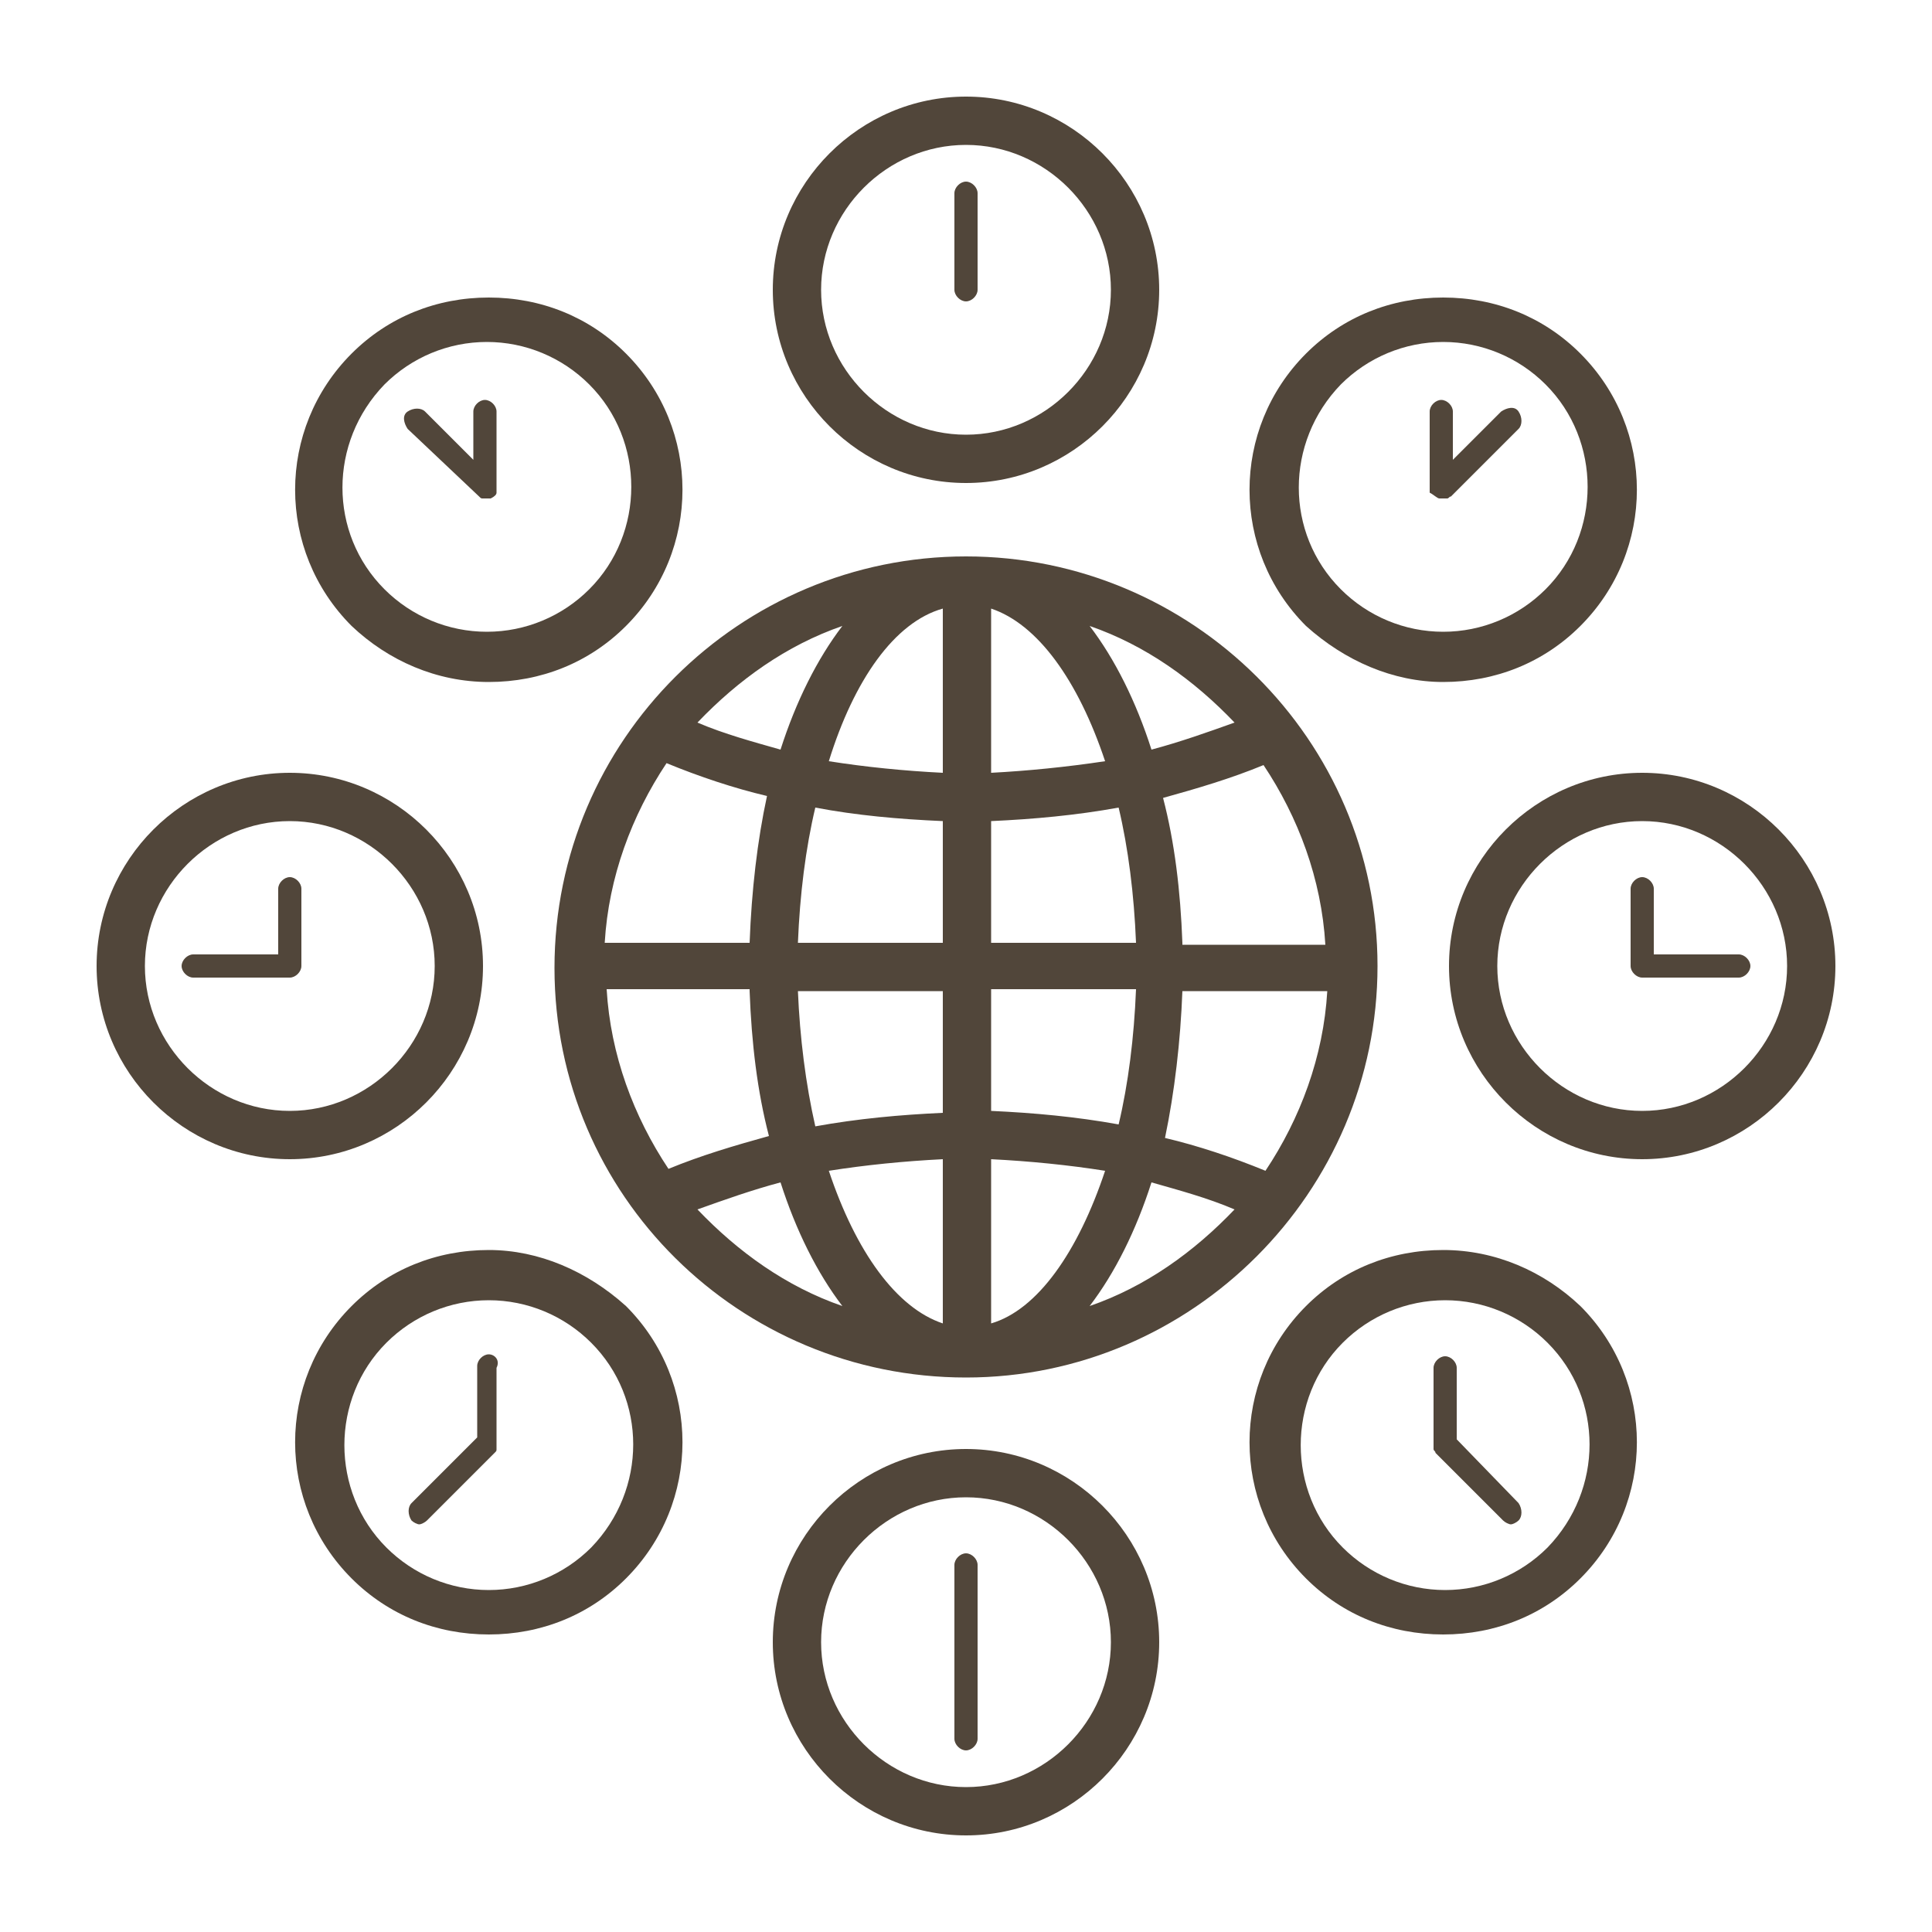
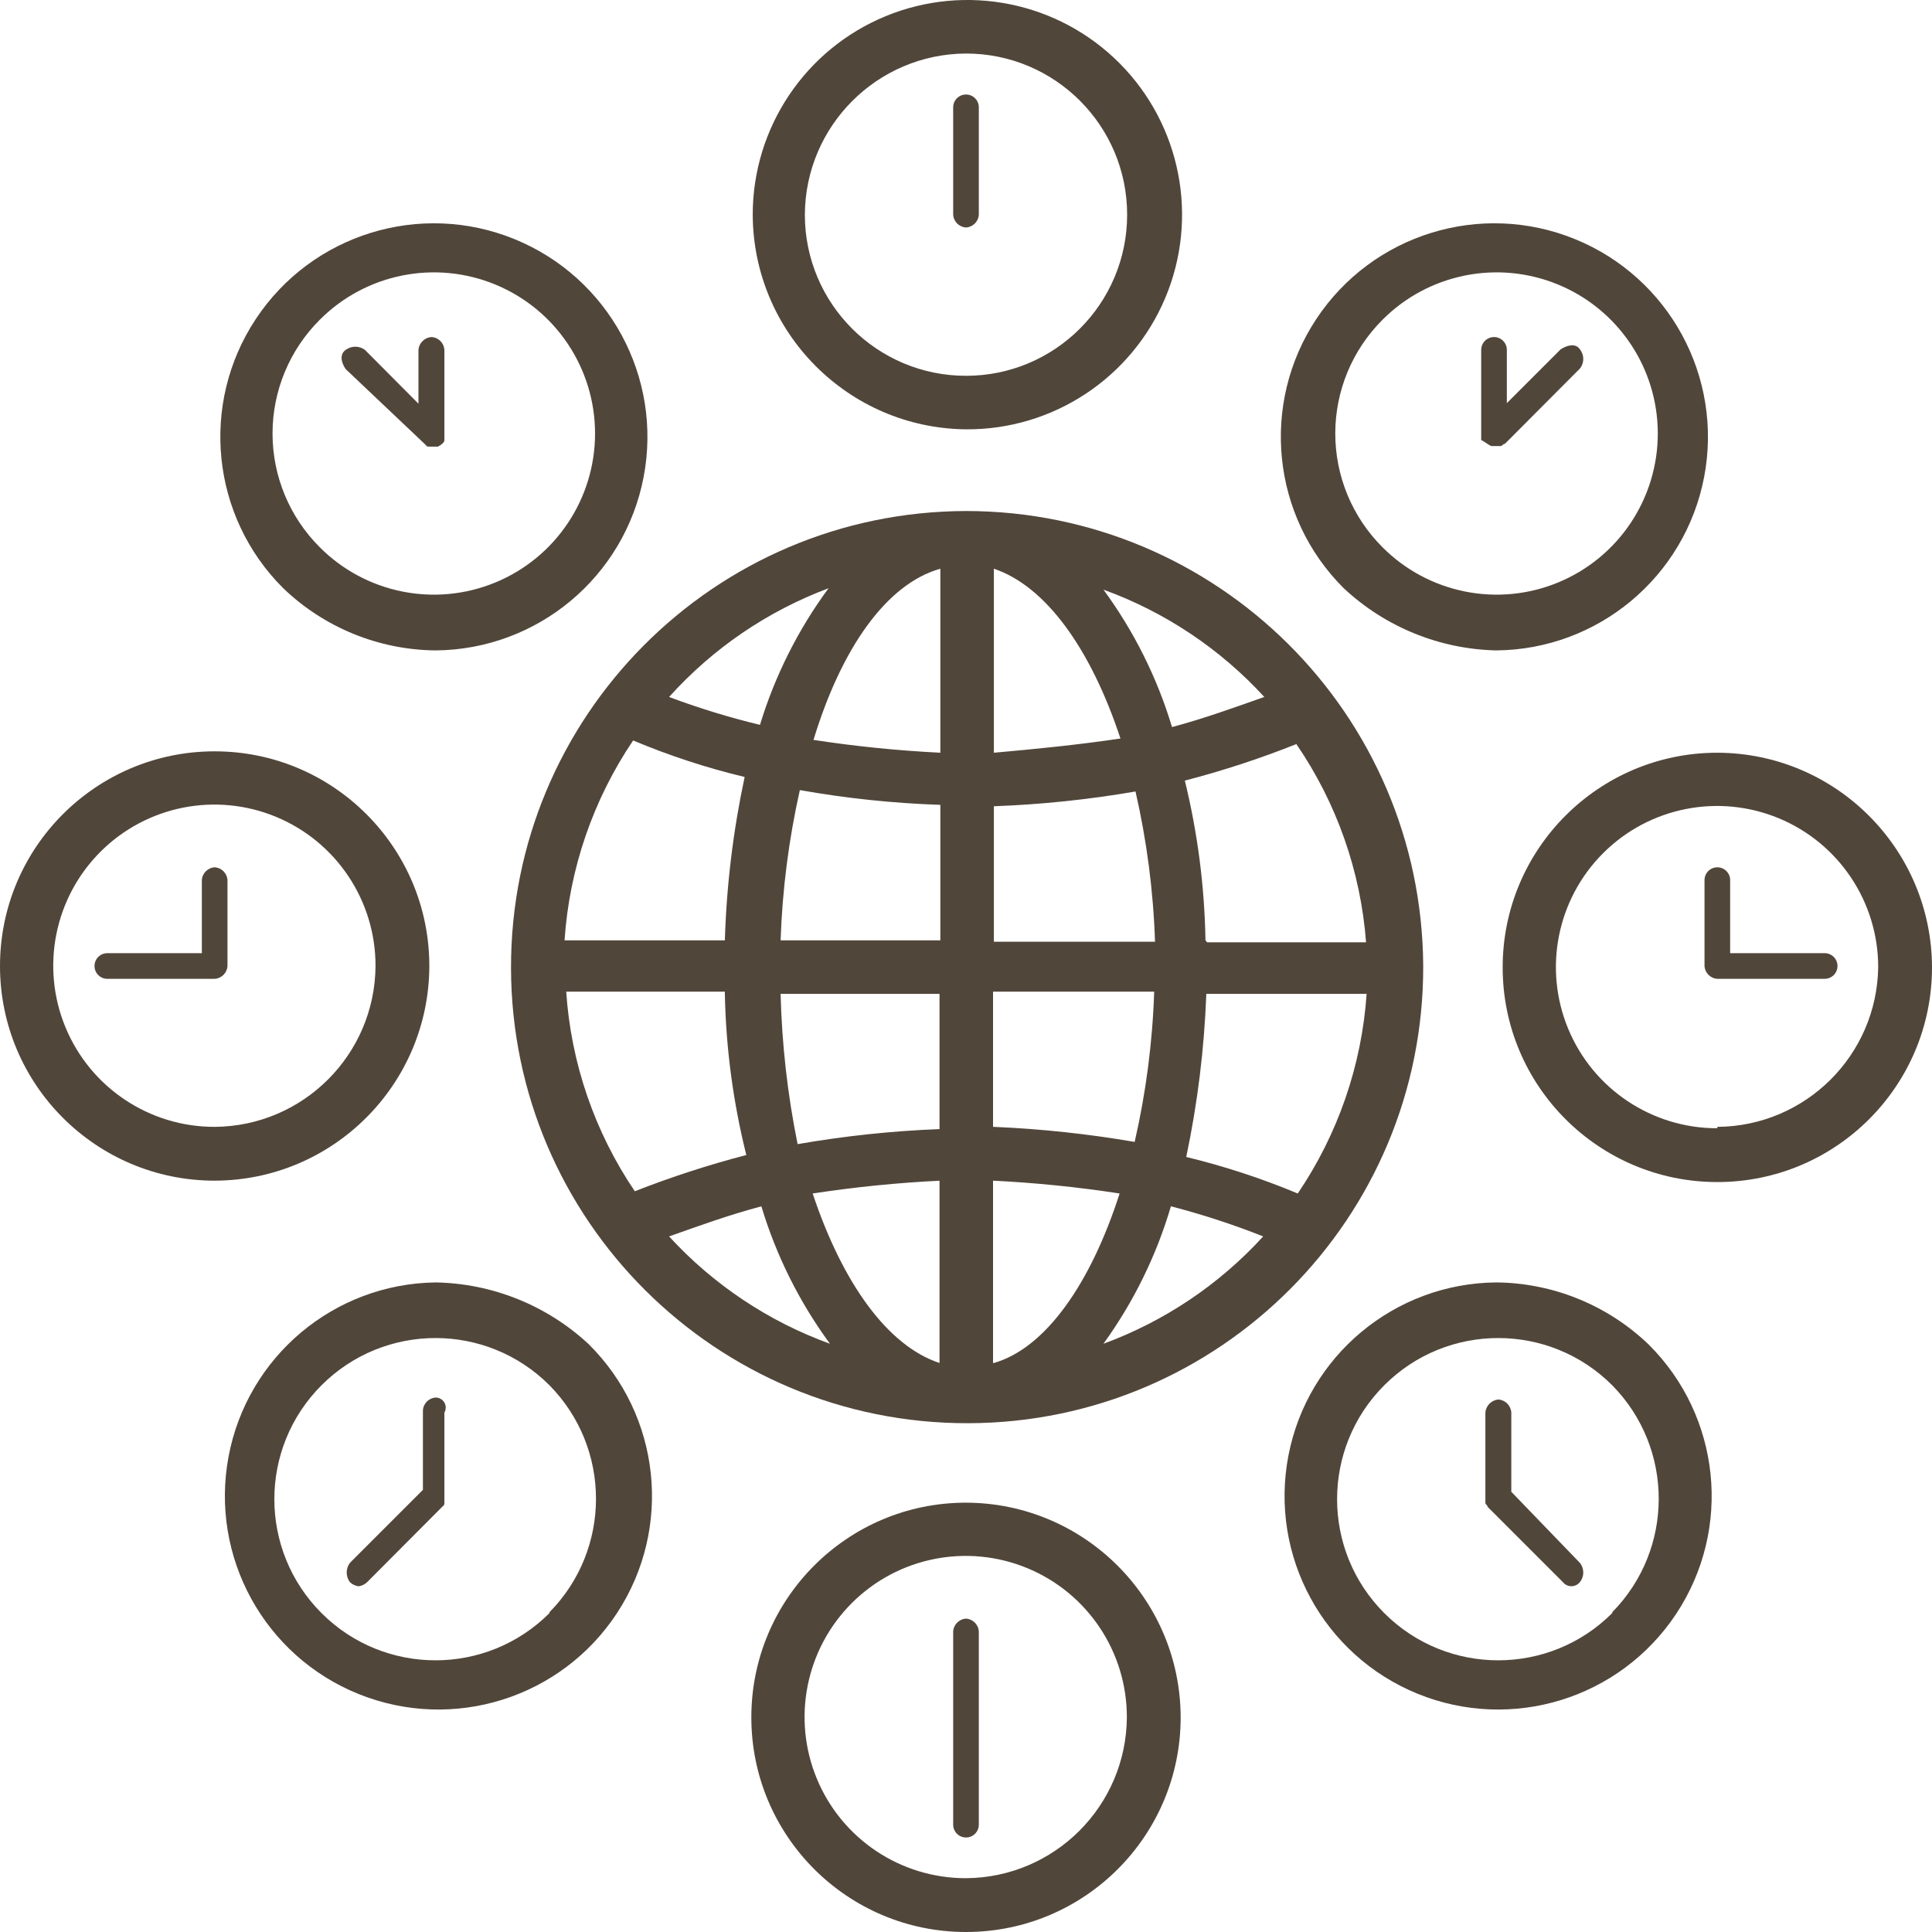
- <svg xmlns="http://www.w3.org/2000/svg" height="100px" width="100px" fill="#51463a" version="1.1" x="0px" y="0px" viewBox="0 0 100 100" enable-background="new 0 0 100 100" xml:space="preserve">
-   <path d="M50,28.8c-11.7,0-21.3,9.5-21.3,21.3S38.3,71.3,50,71.3S71.3,61.7,71.3,50S61.7,28.8,50,28.8z M63.9,37.4  c-1.4,0.5-2.8,1-4.3,1.4c-0.8-2.5-1.9-4.7-3.2-6.4C59.3,33.4,61.8,35.2,63.9,37.4z M51.3,42.5c2.2-0.1,4.4-0.3,6.6-0.7  c0.5,2.1,0.8,4.5,0.9,7h-7.5V42.5z M51.3,40v-8.5c2.4,0.8,4.5,3.7,5.9,7.9C55.2,39.7,53.2,39.9,51.3,40z M48.8,31.5V40  c-2-0.1-4-0.3-5.9-0.6C44.2,35.2,46.3,32.2,48.8,31.5z M48.8,42.5v6.3h-7.5c0.1-2.5,0.4-4.9,0.9-7C44.3,42.2,46.5,42.4,48.8,42.5z   M38.8,48.8h-7.5c0.2-3.4,1.4-6.6,3.2-9.3c1.7,0.7,3.5,1.3,5.2,1.7C39.2,43.5,38.9,46.1,38.8,48.8z M38.8,51.3  c0.1,2.7,0.4,5.2,1,7.5c-1.8,0.5-3.5,1-5.2,1.7c-1.8-2.7-3-5.9-3.2-9.3H38.8z M41.3,51.3h7.5v6.3c-2.2,0.1-4.4,0.3-6.6,0.7  C41.7,56.1,41.4,53.7,41.3,51.3z M48.8,60v8.5c-2.4-0.8-4.5-3.7-5.9-7.9C44.8,60.3,46.8,60.1,48.8,60z M51.3,68.5V60  c2,0.1,4,0.3,5.9,0.6C55.8,64.8,53.7,67.8,51.3,68.5z M51.3,57.5v-6.3h7.5c-0.1,2.5-0.4,4.9-0.9,7C55.7,57.8,53.5,57.6,51.3,57.5z   M61.2,51.3h7.5c-0.2,3.4-1.4,6.6-3.2,9.3c-1.7-0.7-3.5-1.3-5.2-1.7C60.8,56.5,61.1,53.9,61.2,51.3z M61.2,48.8  c-0.1-2.7-0.4-5.2-1-7.5c1.8-0.5,3.5-1,5.2-1.7c1.8,2.7,3,5.9,3.2,9.3H61.2z M43.6,32.4c-1.3,1.7-2.4,3.9-3.2,6.4  c-1.4-0.4-2.9-0.8-4.3-1.4C38.2,35.2,40.7,33.4,43.6,32.4z M36.1,62.6c1.4-0.5,2.8-1,4.3-1.4c0.8,2.5,1.9,4.7,3.2,6.4  C40.7,66.6,38.2,64.8,36.1,62.6z M56.4,67.6c1.3-1.7,2.4-3.9,3.2-6.4c1.4,0.4,2.9,0.8,4.3,1.4C61.8,64.8,59.3,66.6,56.4,67.6z" />
-   <path d="M50,25c5.5,0,10-4.5,10-10S55.5,5,50,5S40,9.5,40,15S44.5,25,50,25z M50,7.5c4.1,0,7.5,3.4,7.5,7.5s-3.4,7.5-7.5,7.5  s-7.5-3.4-7.5-7.5S45.9,7.5,50,7.5z" />
-   <path d="M50,75c-5.5,0-10,4.5-10,10s4.5,10,10,10s10-4.5,10-10S55.5,75,50,75z M50,92.5c-4.1,0-7.5-3.4-7.5-7.5s3.4-7.5,7.5-7.5  s7.5,3.4,7.5,7.5S54.1,92.5,50,92.5z" />
-   <path d="M74.7,35.3c2.7,0,5.2-1,7.1-2.9c3.9-3.9,3.9-10.2,0-14.1c-1.9-1.9-4.4-2.9-7.1-2.9c-2.7,0-5.2,1-7.1,2.9  c-3.9,3.9-3.9,10.2,0,14.1C69.6,34.2,72.1,35.3,74.7,35.3z M69.4,19.9c1.4-1.4,3.3-2.2,5.3-2.2c2,0,3.9,0.8,5.3,2.2  c2.9,2.9,2.9,7.7,0,10.6c-1.4,1.4-3.3,2.2-5.3,2.2c-2,0-3.9-0.8-5.3-2.2C66.5,27.6,66.5,22.9,69.4,19.9z" />
-   <path d="M25.3,64.7c-2.7,0-5.2,1-7.1,2.9c-3.9,3.9-3.9,10.2,0,14.1c1.9,1.9,4.4,2.9,7.1,2.9c2.7,0,5.2-1,7.1-2.9  c3.9-3.9,3.9-10.2,0-14.1C30.4,65.8,27.9,64.7,25.3,64.7z M30.6,80.1c-1.4,1.4-3.3,2.2-5.3,2.2c-2,0-3.9-0.8-5.3-2.2  c-2.9-2.9-2.9-7.7,0-10.6c1.4-1.4,3.3-2.2,5.3-2.2c2,0,3.9,0.8,5.3,2.2C33.5,72.4,33.5,77.1,30.6,80.1z" />
-   <path d="M85,40c-5.5,0-10,4.5-10,10s4.5,10,10,10s10-4.5,10-10S90.5,40,85,40z M85,57.5c-4.1,0-7.5-3.4-7.5-7.5s3.4-7.5,7.5-7.5  s7.5,3.4,7.5,7.5S89.1,57.5,85,57.5z" />
-   <path d="M25,50c0-5.5-4.5-10-10-10S5,44.5,5,50s4.5,10,10,10S25,55.5,25,50z M15,57.5c-4.1,0-7.5-3.4-7.5-7.5s3.4-7.5,7.5-7.5  s7.5,3.4,7.5,7.5S19.1,57.5,15,57.5z" />
-   <path d="M74.7,64.7c-2.7,0-5.2,1-7.1,2.9c-3.9,3.9-3.9,10.2,0,14.1c1.9,1.9,4.4,2.9,7.1,2.9c2.7,0,5.2-1,7.1-2.9  c3.9-3.9,3.9-10.2,0-14.1C79.9,65.8,77.4,64.7,74.7,64.7z M80.1,80.1c-1.4,1.4-3.3,2.2-5.3,2.2c-2,0-3.9-0.8-5.3-2.2  c-2.9-2.9-2.9-7.7,0-10.6c1.4-1.4,3.3-2.2,5.3-2.2c2,0,3.9,0.8,5.3,2.2C83,72.4,83,77.1,80.1,80.1z" />
-   <path d="M25.3,35.3c2.7,0,5.2-1,7.1-2.9c3.9-3.9,3.9-10.2,0-14.1c-1.9-1.9-4.4-2.9-7.1-2.9c-2.7,0-5.2,1-7.1,2.9  c-3.9,3.9-3.9,10.2,0,14.1C20.1,34.2,22.6,35.3,25.3,35.3z M19.9,19.9c1.4-1.4,3.3-2.2,5.3-2.2c2,0,3.9,0.8,5.3,2.2  c2.9,2.9,2.9,7.7,0,10.6c-1.4,1.4-3.3,2.2-5.3,2.2c-2,0-3.9-0.8-5.3-2.2C17,27.6,17,22.9,19.9,19.9z" />
-   <path d="M50,15.6c0.3,0,0.6-0.3,0.6-0.6v-5c0-0.3-0.3-0.6-0.6-0.6s-0.6,0.3-0.6,0.6v5C49.4,15.3,49.7,15.6,50,15.6z" />
-   <path d="M85.6,49.4V46c0-0.3-0.3-0.6-0.6-0.6s-0.6,0.3-0.6,0.6v4c0,0.3,0.3,0.6,0.6,0.6h5c0.3,0,0.6-0.3,0.6-0.6s-0.3-0.6-0.6-0.6  H85.6z" />
-   <path d="M75.4,74.5v-3.7c0-0.3-0.3-0.6-0.6-0.6s-0.6,0.3-0.6,0.6v4c0,0.1,0,0.2,0,0.2c0,0.1,0.1,0.1,0.1,0.2l3.5,3.5  c0.1,0.1,0.3,0.2,0.4,0.2s0.3-0.1,0.4-0.2c0.2-0.2,0.2-0.6,0-0.9L75.4,74.5z" />
-   <path d="M24.8,25.7c0.1,0.1,0.1,0.1,0.2,0.1c0.1,0,0.2,0,0.2,0s0.2,0,0.2,0c0.2-0.1,0.3-0.2,0.3-0.3c0-0.1,0-0.2,0-0.2v-4  c0-0.3-0.3-0.6-0.6-0.6s-0.6,0.3-0.6,0.6v2.5l-2.5-2.5c-0.2-0.2-0.6-0.2-0.9,0s-0.2,0.6,0,0.9L24.8,25.7z" />
-   <path d="M74.5,25.8c0.1,0,0.2,0,0.2,0s0.2,0,0.2,0c0.1,0,0.1-0.1,0.2-0.1l3.5-3.5c0.2-0.2,0.2-0.6,0-0.9s-0.6-0.2-0.9,0l-2.5,2.5  v-2.5c0-0.3-0.3-0.6-0.6-0.6s-0.6,0.3-0.6,0.6v4c0,0.1,0,0.2,0,0.2C74.2,25.6,74.4,25.8,74.5,25.8z" />
-   <path d="M50,80.4c-0.3,0-0.6,0.3-0.6,0.6v4v5c0,0.3,0.3,0.6,0.6,0.6s0.6-0.3,0.6-0.6v-5v-4C50.6,80.7,50.3,80.4,50,80.4z" />
-   <path d="M25.3,70.1c-0.3,0-0.6,0.3-0.6,0.6v3.7l-3.4,3.4c-0.2,0.2-0.2,0.6,0,0.9c0.1,0.1,0.3,0.2,0.4,0.2s0.3-0.1,0.4-0.2l3.5-3.5  c0.1-0.1,0.1-0.1,0.1-0.2c0-0.1,0-0.2,0-0.2v-4C25.9,70.4,25.6,70.1,25.3,70.1z" />
-   <path d="M15,45.4c-0.3,0-0.6,0.3-0.6,0.6v3.4H10c-0.3,0-0.6,0.3-0.6,0.6s0.3,0.6,0.6,0.6h5c0.3,0,0.6-0.3,0.6-0.6v-4  C15.6,45.7,15.3,45.4,15,45.4z" />
+ <svg xmlns="http://www.w3.org/2000/svg" viewBox="0 0 69.3 69.3">
+   <defs>
+     <style>.cls-1{fill:#51463a;}</style>
+   </defs>
+   <g id="Layer_2" data-name="Layer 2">
+     <g id="Header">
+       <path class="cls-1" d="M34.65,18.33a16.36,16.36,0,1,0,16.4,16.32A16.41,16.41,0,0,0,34.65,18.33ZM45.35,25c-1.08.38-2.15.77-3.31,1.08a16.24,16.24,0,0,0-2.46-4.93A14.56,14.56,0,0,1,45.35,25Zm-9.7,3.92a38.06,38.06,0,0,0,5.08-.53,28.27,28.27,0,0,1,.7,5.39H35.65Zm0-1.92V20.4c1.85.62,3.47,2.85,4.54,6.09C38.65,26.72,37.11,26.87,35.65,27ZM33.73,20.4V27a44.63,44.63,0,0,1-4.55-.46C30.18,23.25,31.8,20.94,33.73,20.4Zm0,8.47v4.86H28a29.12,29.12,0,0,1,.69-5.39A35.61,35.61,0,0,0,33.73,28.87ZM26,33.73H20.25a14.56,14.56,0,0,1,2.46-7.17,26,26,0,0,0,4,1.31A32.81,32.81,0,0,0,26,33.73Zm0,1.92a26,26,0,0,0,.77,5.78,35.42,35.42,0,0,0-4,1.3,14.49,14.49,0,0,1-2.46-7.16H26Zm1.92,0h5.78V40.5a38.23,38.23,0,0,0-5.09.54A31,31,0,0,1,28,35.65Zm5.78,6.7v6.54c-1.85-.61-3.47-2.84-4.55-6.08A44.63,44.63,0,0,1,33.73,42.35Zm1.92,6.54V42.35a44.15,44.15,0,0,1,4.54.46C39.12,46.05,37.5,48.36,35.65,48.89Zm0-8.47V35.57h5.78a28.27,28.27,0,0,1-.7,5.39A39.81,39.81,0,0,0,35.65,40.42Zm7.62-4.77h5.78a14.53,14.53,0,0,1-2.47,7.16,26.68,26.68,0,0,0-4-1.31A34.54,34.54,0,0,0,43.27,35.65Zm0-1.92A26,26,0,0,0,42.5,28a33.56,33.56,0,0,0,4-1.31A14.52,14.52,0,0,1,49,33.8h-5.7ZM29.72,21.1A16.24,16.24,0,0,0,27.26,26,27.76,27.76,0,0,1,24,25,14.56,14.56,0,0,1,29.72,21.1ZM24,44.35c1.07-.38,2.15-.77,3.31-1.08a16.24,16.24,0,0,0,2.46,4.93A14.56,14.56,0,0,1,24,44.35ZM39.58,48.2A16.24,16.24,0,0,0,42,43.27a27.76,27.76,0,0,1,3.31,1.08A14.56,14.56,0,0,1,39.58,48.2Z" />
+       <path class="cls-1" d="M34.65,15.4A7.7,7.7,0,1,0,27,7.7,7.73,7.73,0,0,0,34.65,15.4Zm0-13.48A5.78,5.78,0,1,1,28.87,7.7,5.81,5.81,0,0,1,34.65,1.92Z" />
+       <path class="cls-1" d="M34.65,53.9a7.7,7.7,0,1,0,7.7,7.7A7.72,7.72,0,0,0,34.65,53.9Zm0,13.47a5.78,5.78,0,1,1,5.77-5.77A5.81,5.81,0,0,1,34.65,67.37Z" />
+       <path class="cls-1" d="M53.67,23.33A7.66,7.66,0,1,0,48.2,21.1,8.28,8.28,0,0,0,53.67,23.33ZM49.59,11.47a5.78,5.78,0,1,1,0,8.16A5.76,5.76,0,0,1,49.59,11.47Z" />
+       <path class="cls-1" d="M15.63,46A7.66,7.66,0,1,0,21.1,48.2,8.28,8.28,0,0,0,15.63,46Zm4.08,11.86a5.78,5.78,0,1,1,0-8.17A5.8,5.8,0,0,1,19.71,57.83Z" />
+       <path class="cls-1" d="M61.6,27a7.7,7.7,0,1,0,7.7,7.7A7.72,7.72,0,0,0,61.6,27Zm0,13.47a5.78,5.78,0,1,1,5.77-5.77A5.81,5.81,0,0,1,61.6,40.42Z" />
+       <path class="cls-1" d="M15.4,34.65a7.7,7.7,0,1,0-7.7,7.7A7.72,7.72,0,0,0,15.4,34.65ZM7.7,40.42a5.78,5.78,0,1,1,5.77-5.77A5.81,5.81,0,0,1,7.7,40.42Z" />
+       <path class="cls-1" d="M53.67,46a7.66,7.66,0,1,0,5.47,2.23A8,8,0,0,0,53.67,46Zm4.16,11.86a5.78,5.78,0,1,1,0-8.17A5.8,5.8,0,0,1,57.83,57.83Z" />
+       <path class="cls-1" d="M15.63,23.33a7.66,7.66,0,1,0-5.47-2.23A8,8,0,0,0,15.63,23.33ZM11.47,11.47a5.78,5.78,0,1,1,0,8.16A5.76,5.76,0,0,1,11.47,11.47Z" />
+       <path class="cls-1" d="M34.65,8.16a.49.49,0,0,0,.46-.46V3.85a.46.46,0,0,0-.92,0V7.7A.49.49,0,0,0,34.65,8.16Z" />
+       <path class="cls-1" d="M62.06,34.19V31.57a.46.46,0,0,0-.92,0v3.08a.49.49,0,0,0,.46.46h3.85a.46.46,0,0,0,0-.92Z" />
+       <path class="cls-1" d="M54.21,53.51V50.67a.5.5,0,0,0-.46-.47.51.51,0,0,0-.47.47V53.9c0,.08.08.08.08.15l2.7,2.7a.39.39,0,0,0,.61,0,.55.55,0,0,0,0-.69Z" />
+       <path class="cls-1" d="M15.25,15.94c.07.08.07.08.15.08h.31c.15-.08.23-.16.23-.23V12.55a.49.49,0,0,0-.46-.46.5.5,0,0,0-.47.46v1.93l-1.92-1.93a.58.58,0,0,0-.69,0c-.23.16-.16.46,0,.69Z" />
+       <path class="cls-1" d="M53.51,16h.31c.08,0,.08-.08.16-.08l2.69-2.7a.55.55,0,0,0,0-.69c-.15-.23-.46-.15-.69,0l-1.93,1.93V12.55a.46.46,0,1,0-.92,0v3.23C53.28,15.86,53.44,16,53.51,16Z" />
+       <path class="cls-1" d="M34.65,58.06a.49.49,0,0,0-.46.46v6.93a.46.46,0,0,0,.92,0V58.52A.49.49,0,0,0,34.65,58.06Z" />
+       <path class="cls-1" d="M15.63,50.13a.49.49,0,0,0-.46.46v2.85l-2.62,2.62a.58.58,0,0,0,0,.69.56.56,0,0,0,.31.15.56.56,0,0,0,.31-.15l2.69-2.7c.08-.07.08-.07.08-.15V50.67A.36.36,0,0,0,15.63,50.13Z" />
+       <path class="cls-1" d="M7.7,31.11a.49.49,0,0,0-.46.46v2.62H3.85a.46.46,0,1,0,0,.92H7.7a.49.49,0,0,0,.46-.46V31.57A.49.49,0,0,0,7.7,31.11Z" />
+     </g>
+   </g>
</svg>
